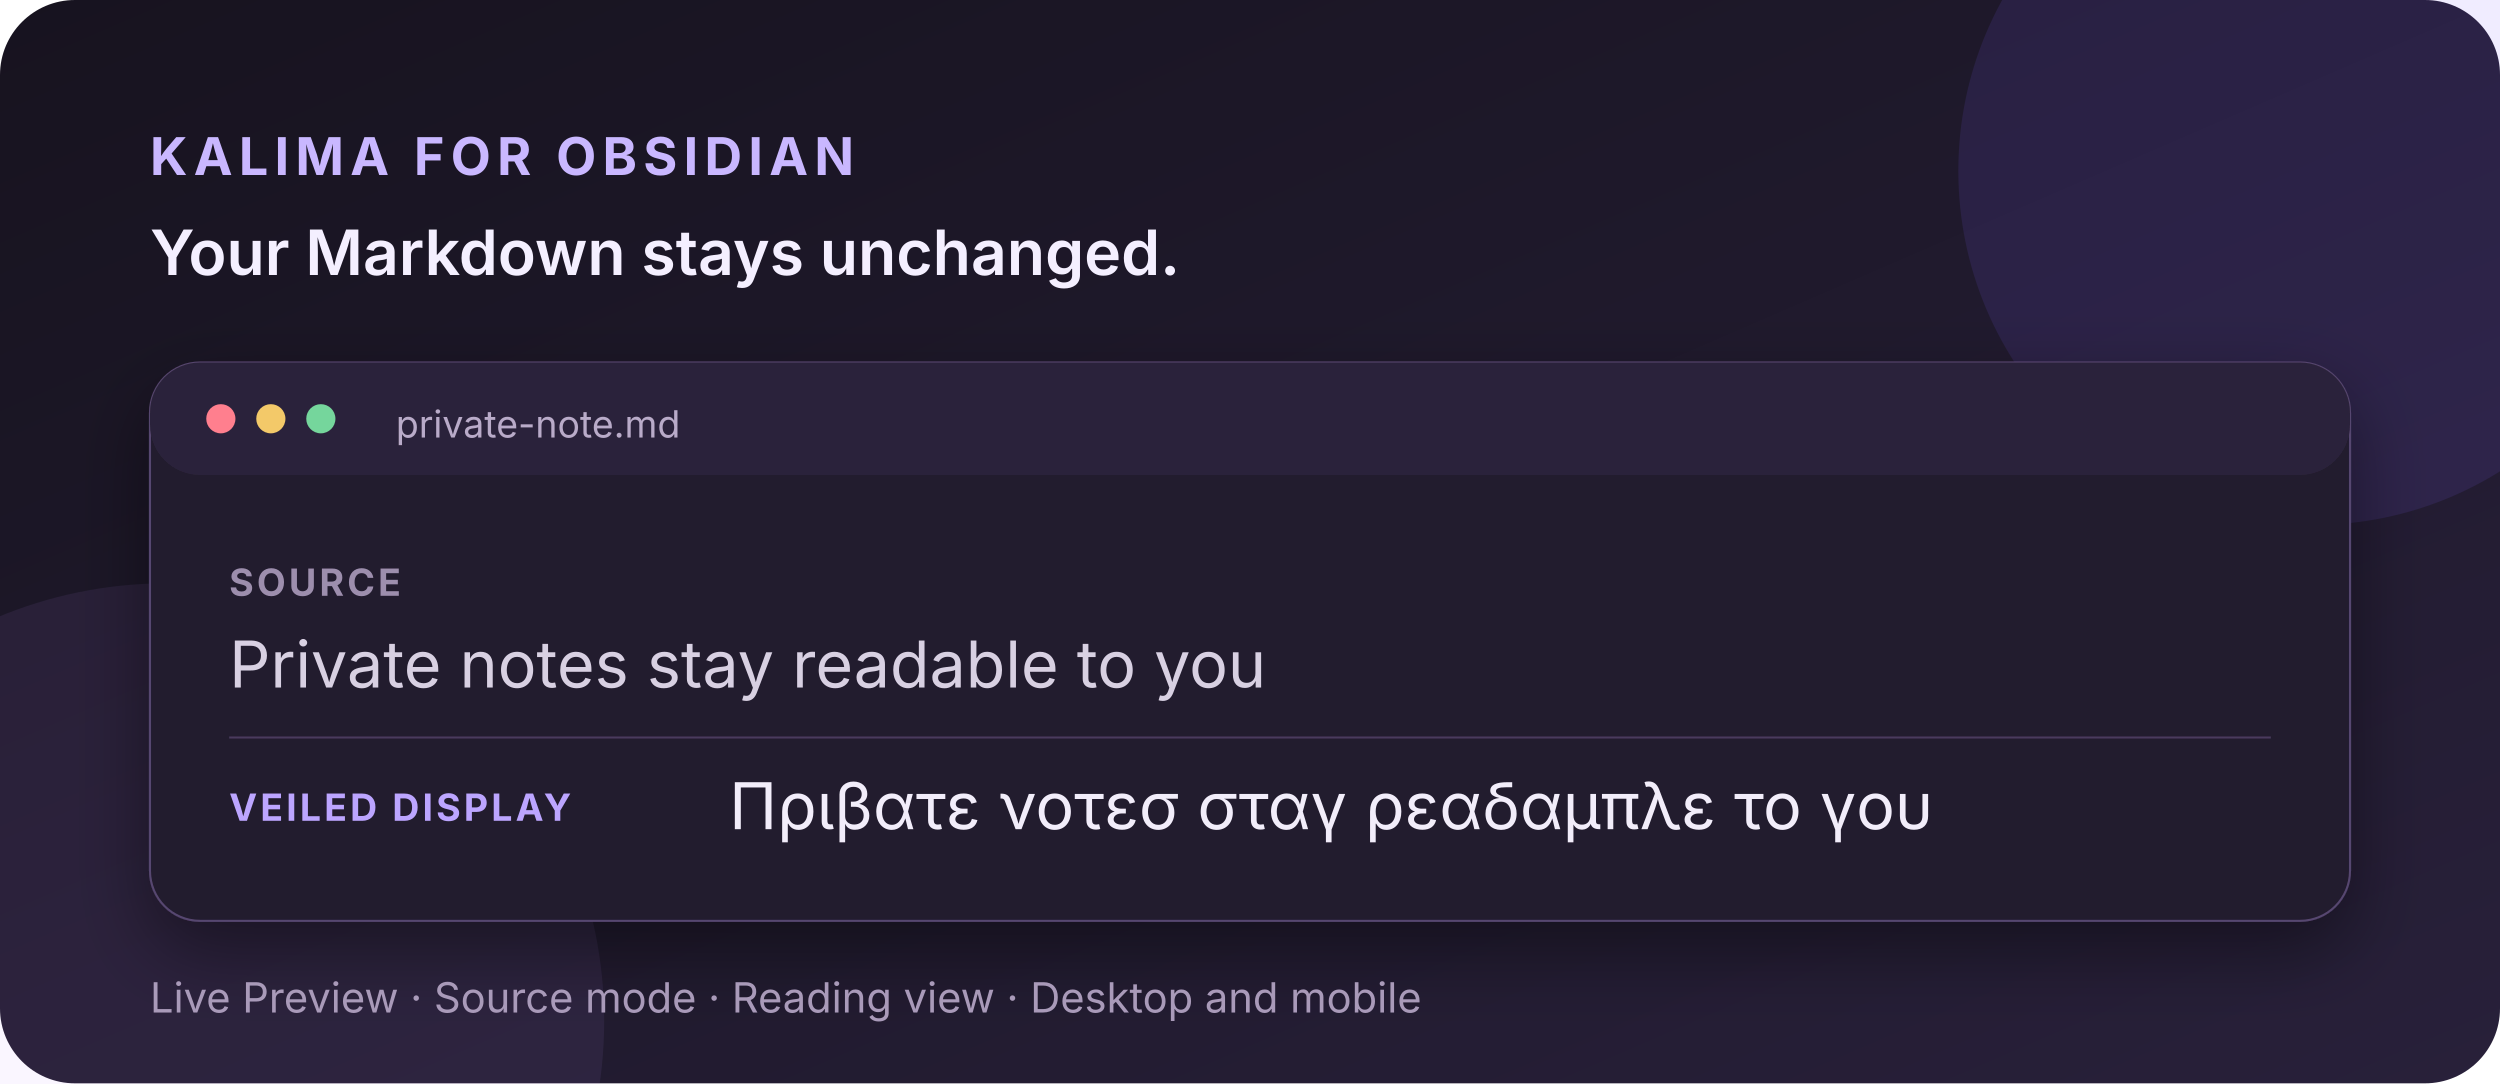
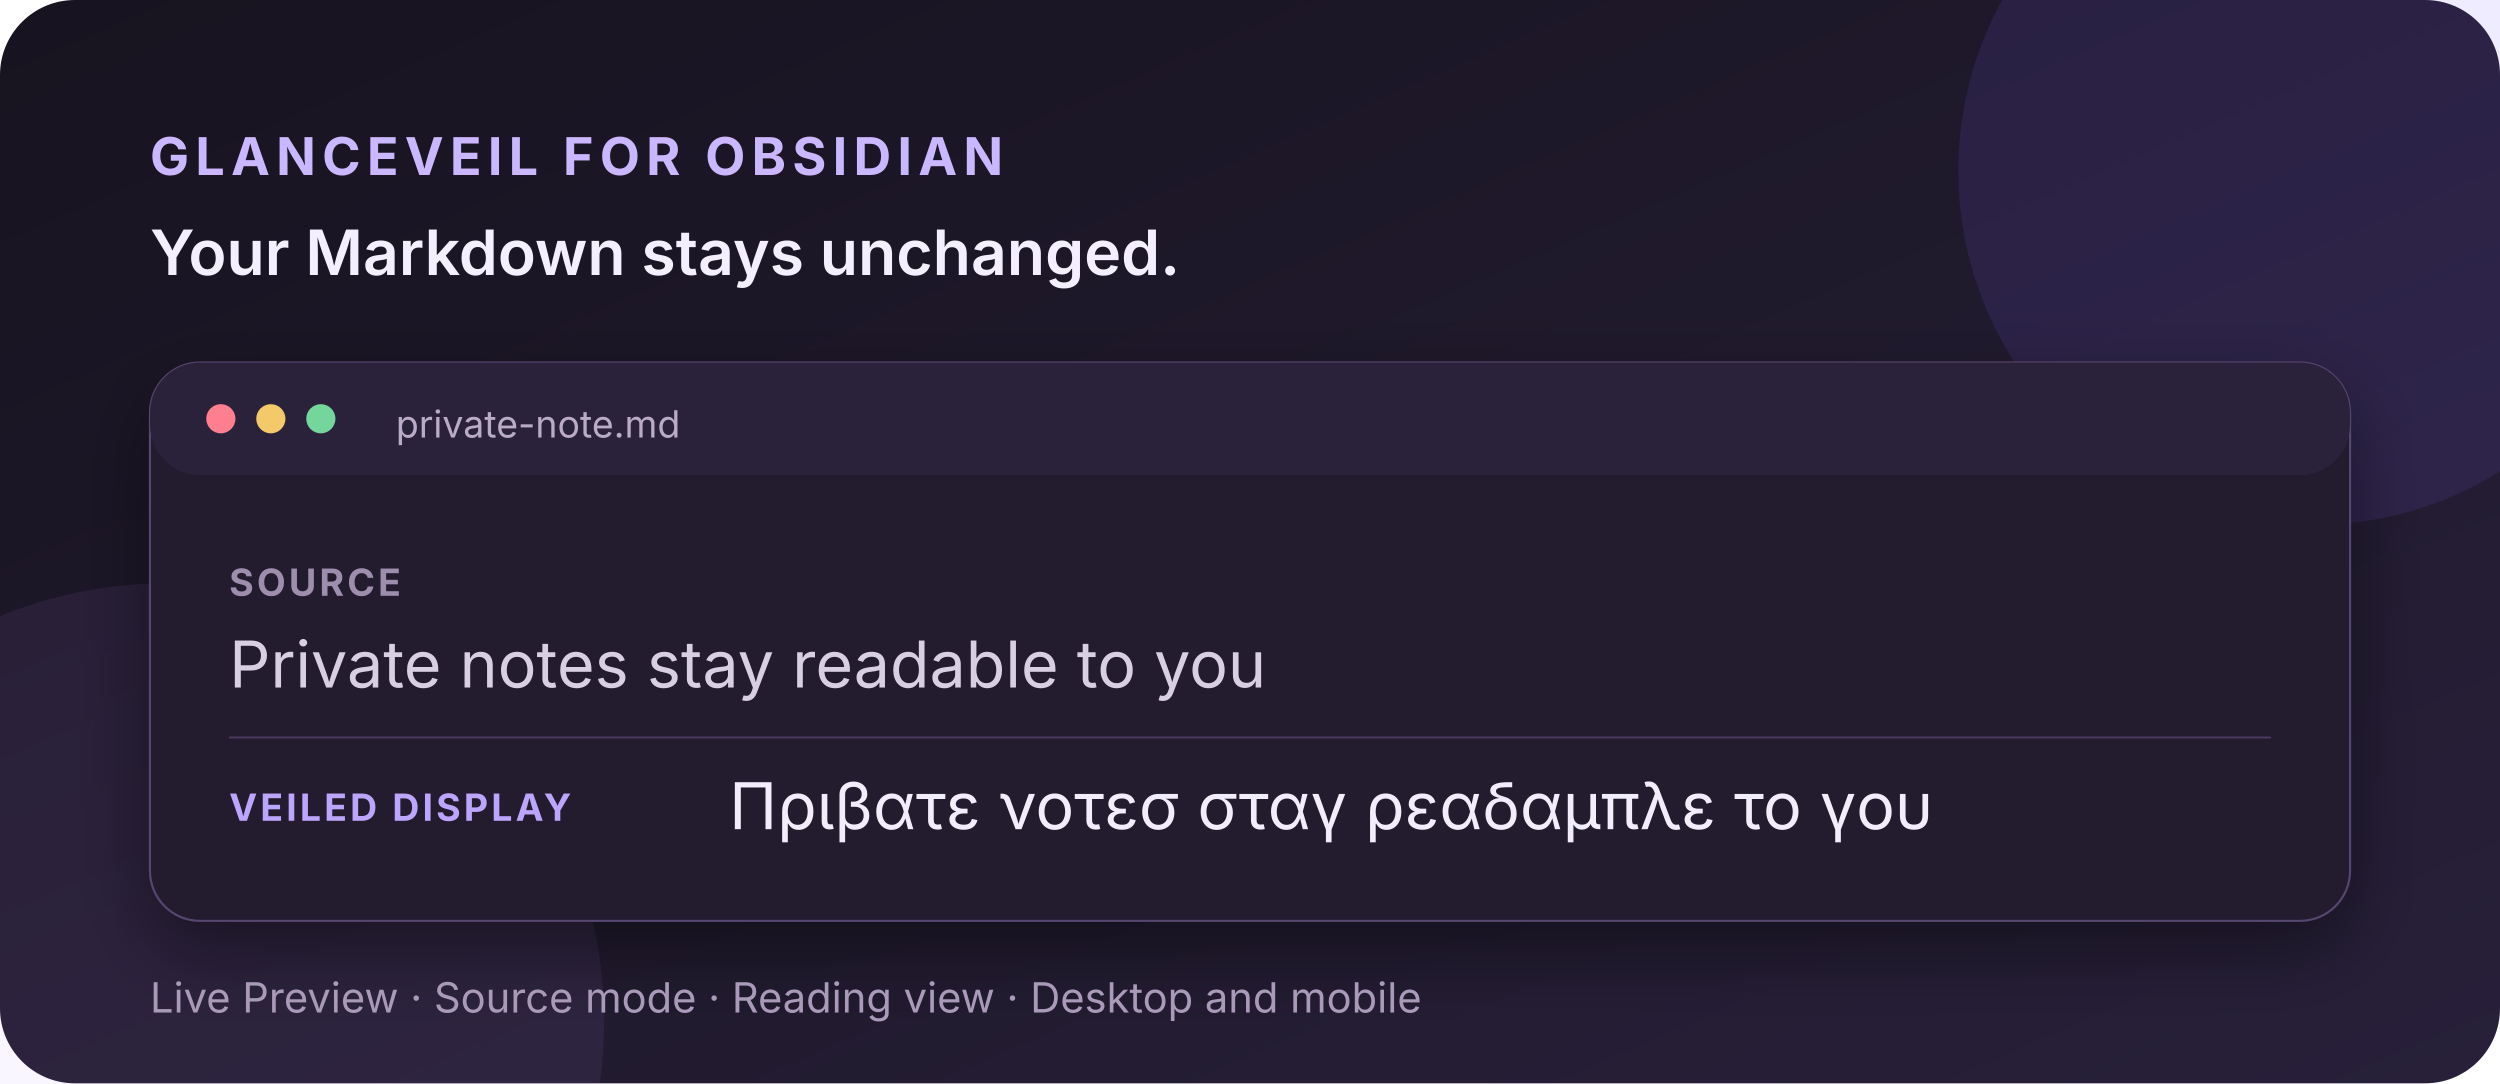
<svg xmlns="http://www.w3.org/2000/svg" viewBox="0 0 1200 520" role="img" aria-labelledby="title desc">
  <defs>
    <linearGradient id="background" x1="0" x2="1" y1="0" y2="1">
      <stop offset="0" stop-color="#17131f" />
      <stop offset="1" stop-color="#28203a" />
    </linearGradient>
    <filter id="shadow" x="-20%" y="-20%" width="140%" height="140%">
      <feDropShadow dx="0" dy="14" stdDeviation="18" flood-color="#08060c" flood-opacity=".42" />
    </filter>
  </defs>
  <rect width="1200" height="520" rx="36" fill="url(#background)" />
  <circle cx="1110" cy="82" r="170" fill="#7c5cff" opacity=".12" />
  <circle cx="80" cy="490" r="210" fill="#bc8cff" opacity=".08" />
-   <text x="72" y="84" fill="#c9b7ff" font-family="Inter, ui-sans-serif, system-ui, sans-serif" font-size="25" font-weight="700" letter-spacing="3">KALIMA FOR OBSIDIAN</text>
+   <text x="72" y="84" fill="#c9b7ff" font-family="Inter, ui-sans-serif, system-ui, sans-serif" font-size="25" font-weight="700" letter-spacing="3">GLANCEVEIL FOR OBSIDIAN</text>
  <text x="72" y="132" fill="#f4efff" font-family="Inter, ui-sans-serif, system-ui, sans-serif" font-size="30" font-weight="620">Your Markdown stays unchanged.</text>
  <g filter="url(#shadow)">
    <rect x="72" y="174" width="1056" height="268" rx="24" fill="#211b2d" stroke="#57466f" />
    <rect x="72" y="174" width="1056" height="54" rx="24" fill="#2c243b" />
    <circle cx="106" cy="201" r="7" fill="#ff7f8e" />
    <circle cx="130" cy="201" r="7" fill="#f3c969" />
    <circle cx="154" cy="201" r="7" fill="#75d69c" />
    <text x="190" y="210" fill="#b9abc9" font-family="Inter, ui-sans-serif, system-ui, sans-serif" font-size="18">private-note.md</text>
    <text x="110" y="286" fill="#9d8ead" font-family="Inter, ui-sans-serif, system-ui, sans-serif" font-size="18" font-weight="650" letter-spacing="1.5">SOURCE</text>
    <text x="110" y="330" fill="#d8d0e2" font-family="Inter, ui-sans-serif, system-ui, sans-serif" font-size="31">Private notes stay readable to you</text>
    <line x1="110" x2="1090" y1="354" y2="354" stroke="#493b5d" />
    <text x="110" y="394" fill="#bca5ff" font-family="Inter, ui-sans-serif, system-ui, sans-serif" font-size="18" font-weight="650" letter-spacing="1.5">VEILED DISPLAY</text>
    <text x="350" y="398" fill="#f2edfa" font-family="Inter, ui-sans-serif, system-ui, sans-serif" font-size="31">Πριβατε νοτεσ σταγ ρεαδαμπλε το γου</text>
  </g>
  <text x="72" y="486" fill="#a99ab9" font-family="Inter, ui-sans-serif, system-ui, sans-serif" font-size="20">Live Preview · Source mode · Reading view · Desktop and mobile</text>
</svg>
